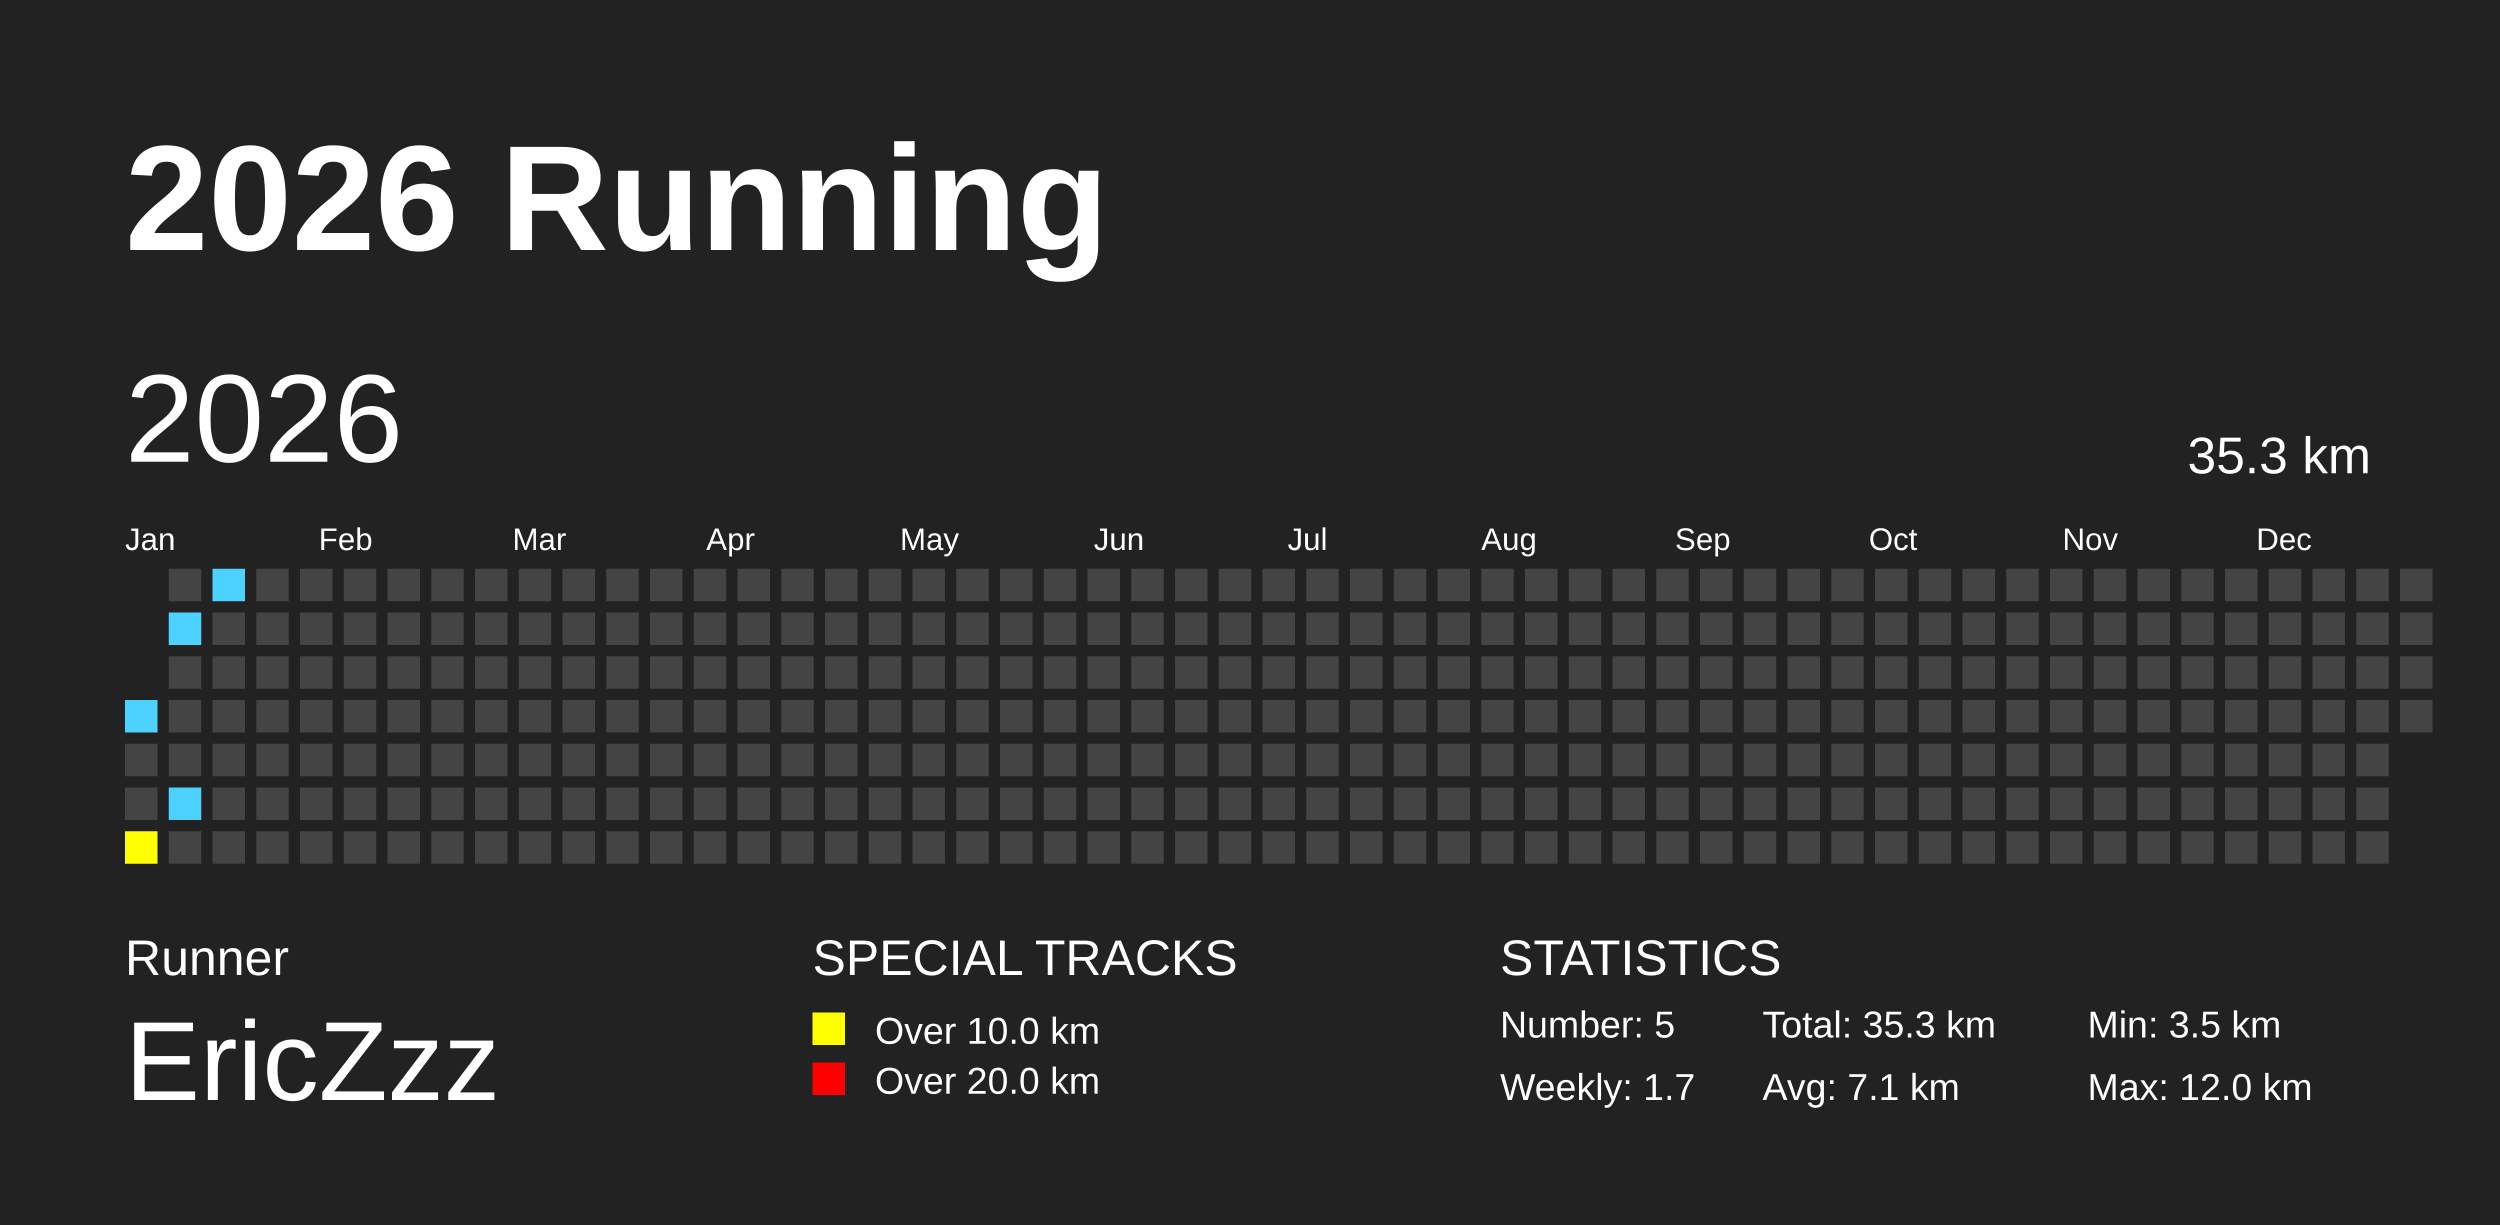
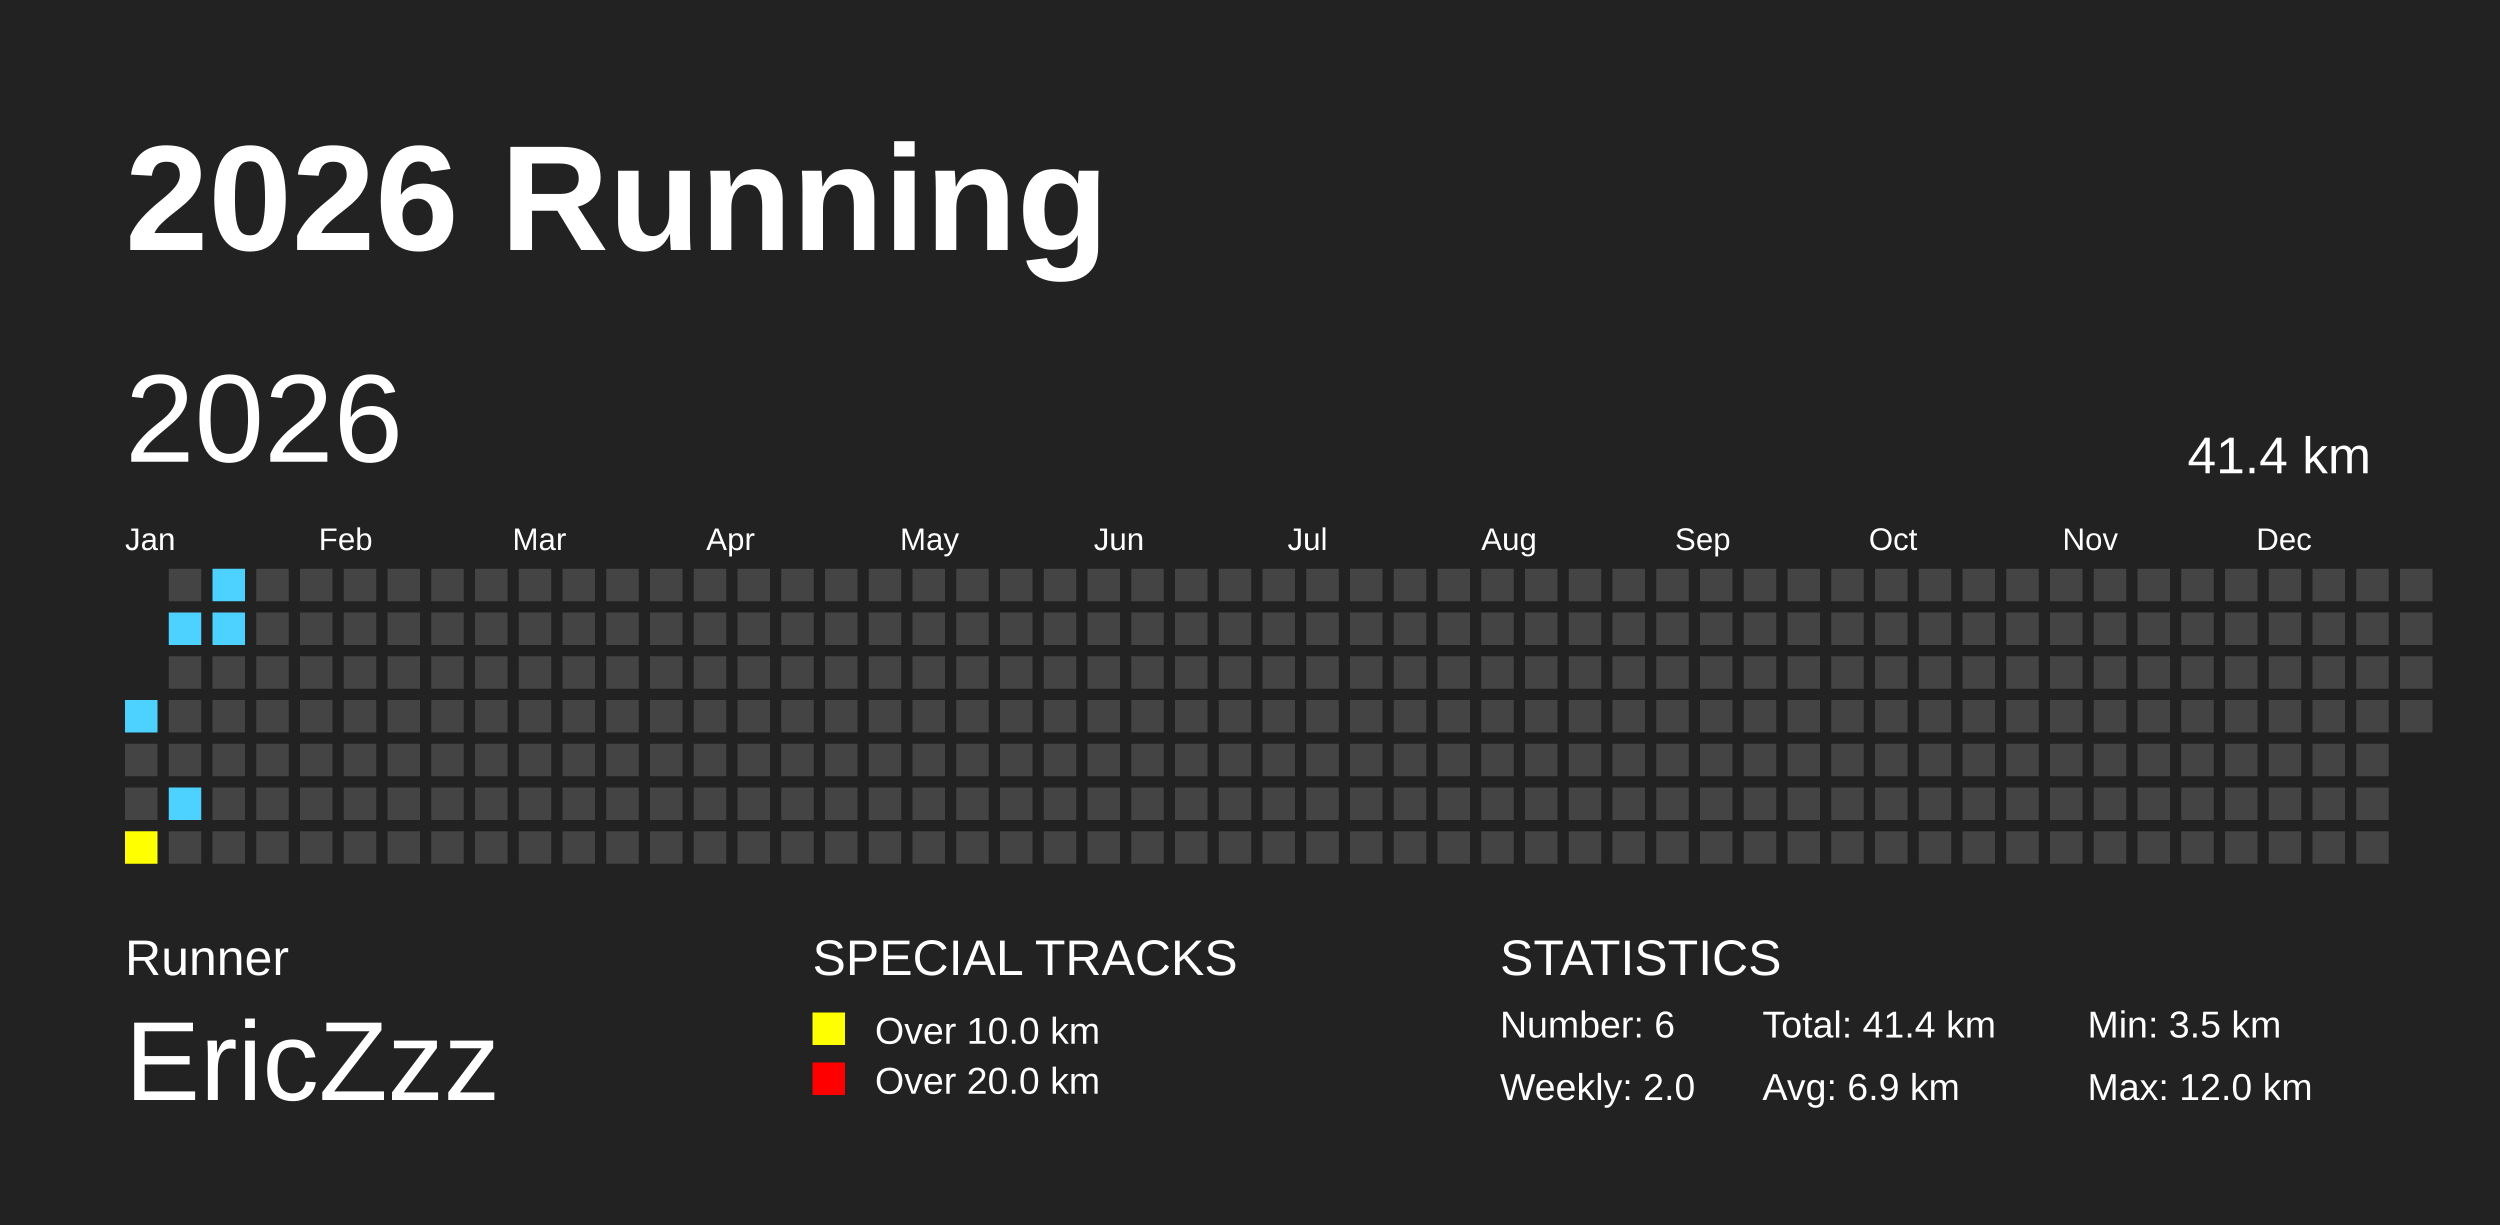
<svg xmlns="http://www.w3.org/2000/svg" baseProfile="full" height="98mm" version="1.1" viewBox="0,0,200,98" width="200mm">
  <defs />
  <rect fill="#222222" height="98" width="200" x="0" y="0" />
  <text fill="#FFFFFF" style="font-size:12px; font-family:Arial; font-weight:bold;" x="10" y="20">2026 Running</text>
  <text fill="#FFFFFF" style="font-size:4px; font-family:Arial" x="10" y="78">Runner</text>
  <text fill="#FFFFFF" style="font-size:9px; font-family:Arial" x="10" y="88">EricZzz</text>
  <text fill="#FFFFFF" style="font-size:4px; font-family:Arial" x="65" y="78">SPECIAL TRACKS</text>
  <rect fill="yellow" height="2.6" width="2.6" x="65" y="81" />
  <text fill="#FFFFFF" style="font-size:3px; font-family:Arial" x="70" y="83.5">Over 10.0 km</text>
  <rect fill="red" height="2.6" width="2.6" x="65" y="85" />
  <text fill="#FFFFFF" style="font-size:3px; font-family:Arial" x="70" y="87.5">Over 20.0 km</text>
  <text fill="#FFFFFF" style="font-size:4px; font-family:Arial" x="120" y="78">STATISTICS</text>
-   <text fill="#FFFFFF" style="font-size:3px; font-family:Arial" x="120" y="83">Number: 5</text>
-   <text fill="#FFFFFF" style="font-size:3px; font-family:Arial" x="120" y="88">Weekly: 1.7</text>
-   <text fill="#FFFFFF" style="font-size:3px; font-family:Arial" x="141" y="83">Total: 35.3 km</text>
-   <text fill="#FFFFFF" style="font-size:3px; font-family:Arial" x="141" y="88">Avg: 7.1 km</text>
+   <text fill="#FFFFFF" style="font-size:3px; font-family:Arial" x="120" y="83">Number: 6</text>
+   <text fill="#FFFFFF" style="font-size:3px; font-family:Arial" x="120" y="88">Weekly: 2.0</text>
+   <text fill="#FFFFFF" style="font-size:3px; font-family:Arial" x="141" y="83">Total: 41.4 km</text>
+   <text fill="#FFFFFF" style="font-size:3px; font-family:Arial" x="141" y="88">Avg: 6.9 km</text>
  <text fill="#FFFFFF" style="font-size:3px; font-family:Arial" x="167" y="83">Min: 3.5 km</text>
  <text fill="#FFFFFF" style="font-size:3px; font-family:Arial" x="167" y="88">Max: 12.0 km</text>
  <text dominant-baseline="hanging" fill="#FFFFFF" style="font-size:10.0px; font-family:Arial;" x="10" y="30">2026</text>
-   <text dominant-baseline="hanging" fill="#FFFFFF" style="font-size:4.125px; font-family:Arial;" x="175" y="35">35.3 km</text>
+   <text dominant-baseline="hanging" fill="#FFFFFF" style="font-size:4.125px; font-family:Arial;" x="175" y="35">41.4 km</text>
  <text fill="#FFFFFF" style="font-size:2.5px; font-family:Arial" x="10.0" y="44">Jan</text>
  <text fill="#FFFFFF" style="font-size:2.5px; font-family:Arial" x="25.5" y="44">Feb</text>
  <text fill="#FFFFFF" style="font-size:2.5px; font-family:Arial" x="41.0" y="44">Mar</text>
  <text fill="#FFFFFF" style="font-size:2.5px; font-family:Arial" x="56.5" y="44">Apr</text>
  <text fill="#FFFFFF" style="font-size:2.5px; font-family:Arial" x="72.0" y="44">May</text>
  <text fill="#FFFFFF" style="font-size:2.5px; font-family:Arial" x="87.5" y="44">Jun</text>
  <text fill="#FFFFFF" style="font-size:2.5px; font-family:Arial" x="103.0" y="44">Jul</text>
  <text fill="#FFFFFF" style="font-size:2.5px; font-family:Arial" x="118.5" y="44">Aug</text>
  <text fill="#FFFFFF" style="font-size:2.5px; font-family:Arial" x="134.0" y="44">Sep</text>
  <text fill="#FFFFFF" style="font-size:2.5px; font-family:Arial" x="149.5" y="44">Oct</text>
  <text fill="#FFFFFF" style="font-size:2.5px; font-family:Arial" x="165.0" y="44">Nov</text>
  <text fill="#FFFFFF" style="font-size:2.5px; font-family:Arial" x="180.5" y="44">Dec</text>
  <rect fill="#4DD2FF" height="2.6" width="2.6" x="10.0" y="56.0" />
  <rect fill="#444444" height="2.6" width="2.6" x="10.0" y="59.5" />
  <rect fill="#444444" height="2.6" width="2.6" x="10.0" y="63.0" />
  <rect fill="yellow" height="2.6" width="2.6" x="10.0" y="66.5" />
  <rect fill="#444444" height="2.6" width="2.6" x="13.5" y="45.5" />
  <rect fill="#4DD2FF" height="2.6" width="2.6" x="13.5" y="49.0" />
  <rect fill="#444444" height="2.6" width="2.6" x="13.5" y="52.5" />
  <rect fill="#444444" height="2.6" width="2.6" x="13.5" y="56.0" />
  <rect fill="#444444" height="2.6" width="2.6" x="13.5" y="59.5" />
  <rect fill="#4DD2FF" height="2.6" width="2.6" x="13.5" y="63.0" />
  <rect fill="#444444" height="2.6" width="2.6" x="13.5" y="66.5" />
  <rect fill="#4DD2FF" height="2.6" width="2.6" x="17.0" y="45.5" />
-   <rect fill="#444444" height="2.6" width="2.6" x="17.0" y="49.0" />
+   <rect fill="#4DD2FF" height="2.6" width="2.6" x="17.0" y="49.0" />
  <rect fill="#444444" height="2.6" width="2.6" x="17.0" y="52.5" />
  <rect fill="#444444" height="2.6" width="2.6" x="17.0" y="56.0" />
  <rect fill="#444444" height="2.6" width="2.6" x="17.0" y="59.5" />
  <rect fill="#444444" height="2.6" width="2.6" x="17.0" y="63.0" />
  <rect fill="#444444" height="2.6" width="2.6" x="17.0" y="66.5" />
  <rect fill="#444444" height="2.6" width="2.6" x="20.5" y="45.5" />
  <rect fill="#444444" height="2.6" width="2.6" x="20.5" y="49.0" />
  <rect fill="#444444" height="2.6" width="2.6" x="20.5" y="52.5" />
  <rect fill="#444444" height="2.6" width="2.6" x="20.5" y="56.0" />
  <rect fill="#444444" height="2.6" width="2.6" x="20.5" y="59.5" />
  <rect fill="#444444" height="2.6" width="2.6" x="20.5" y="63.0" />
  <rect fill="#444444" height="2.6" width="2.6" x="20.5" y="66.5" />
  <rect fill="#444444" height="2.6" width="2.6" x="24.0" y="45.5" />
  <rect fill="#444444" height="2.6" width="2.6" x="24.0" y="49.0" />
  <rect fill="#444444" height="2.6" width="2.6" x="24.0" y="52.5" />
  <rect fill="#444444" height="2.6" width="2.6" x="24.0" y="56.0" />
  <rect fill="#444444" height="2.6" width="2.6" x="24.0" y="59.5" />
  <rect fill="#444444" height="2.6" width="2.6" x="24.0" y="63.0" />
  <rect fill="#444444" height="2.6" width="2.6" x="24.0" y="66.5" />
  <rect fill="#444444" height="2.6" width="2.6" x="27.5" y="45.5" />
  <rect fill="#444444" height="2.6" width="2.6" x="27.5" y="49.0" />
  <rect fill="#444444" height="2.6" width="2.6" x="27.5" y="52.5" />
  <rect fill="#444444" height="2.6" width="2.6" x="27.5" y="56.0" />
  <rect fill="#444444" height="2.6" width="2.6" x="27.5" y="59.5" />
  <rect fill="#444444" height="2.6" width="2.6" x="27.5" y="63.0" />
  <rect fill="#444444" height="2.6" width="2.6" x="27.5" y="66.5" />
  <rect fill="#444444" height="2.6" width="2.6" x="31.0" y="45.5" />
  <rect fill="#444444" height="2.6" width="2.6" x="31.0" y="49.0" />
  <rect fill="#444444" height="2.6" width="2.6" x="31.0" y="52.5" />
  <rect fill="#444444" height="2.6" width="2.6" x="31.0" y="56.0" />
  <rect fill="#444444" height="2.6" width="2.6" x="31.0" y="59.5" />
  <rect fill="#444444" height="2.6" width="2.6" x="31.0" y="63.0" />
  <rect fill="#444444" height="2.6" width="2.6" x="31.0" y="66.5" />
  <rect fill="#444444" height="2.6" width="2.6" x="34.5" y="45.5" />
  <rect fill="#444444" height="2.6" width="2.6" x="34.5" y="49.0" />
  <rect fill="#444444" height="2.6" width="2.6" x="34.5" y="52.5" />
  <rect fill="#444444" height="2.6" width="2.6" x="34.5" y="56.0" />
  <rect fill="#444444" height="2.6" width="2.6" x="34.5" y="59.5" />
  <rect fill="#444444" height="2.6" width="2.6" x="34.5" y="63.0" />
  <rect fill="#444444" height="2.6" width="2.6" x="34.5" y="66.5" />
  <rect fill="#444444" height="2.6" width="2.6" x="38.0" y="45.5" />
  <rect fill="#444444" height="2.6" width="2.6" x="38.0" y="49.0" />
  <rect fill="#444444" height="2.6" width="2.6" x="38.0" y="52.5" />
  <rect fill="#444444" height="2.6" width="2.6" x="38.0" y="56.0" />
  <rect fill="#444444" height="2.6" width="2.6" x="38.0" y="59.5" />
  <rect fill="#444444" height="2.6" width="2.6" x="38.0" y="63.0" />
  <rect fill="#444444" height="2.6" width="2.6" x="38.0" y="66.5" />
  <rect fill="#444444" height="2.6" width="2.6" x="41.5" y="45.5" />
  <rect fill="#444444" height="2.6" width="2.6" x="41.5" y="49.0" />
  <rect fill="#444444" height="2.6" width="2.6" x="41.5" y="52.5" />
  <rect fill="#444444" height="2.6" width="2.6" x="41.5" y="56.0" />
  <rect fill="#444444" height="2.6" width="2.6" x="41.5" y="59.5" />
  <rect fill="#444444" height="2.6" width="2.6" x="41.5" y="63.0" />
  <rect fill="#444444" height="2.6" width="2.6" x="41.5" y="66.5" />
  <rect fill="#444444" height="2.6" width="2.6" x="45.0" y="45.5" />
  <rect fill="#444444" height="2.6" width="2.6" x="45.0" y="49.0" />
  <rect fill="#444444" height="2.6" width="2.6" x="45.0" y="52.5" />
  <rect fill="#444444" height="2.6" width="2.6" x="45.0" y="56.0" />
  <rect fill="#444444" height="2.6" width="2.6" x="45.0" y="59.5" />
  <rect fill="#444444" height="2.6" width="2.6" x="45.0" y="63.0" />
  <rect fill="#444444" height="2.6" width="2.6" x="45.0" y="66.5" />
  <rect fill="#444444" height="2.6" width="2.6" x="48.5" y="45.5" />
  <rect fill="#444444" height="2.6" width="2.6" x="48.5" y="49.0" />
  <rect fill="#444444" height="2.6" width="2.6" x="48.5" y="52.5" />
  <rect fill="#444444" height="2.6" width="2.6" x="48.5" y="56.0" />
  <rect fill="#444444" height="2.6" width="2.6" x="48.5" y="59.5" />
  <rect fill="#444444" height="2.6" width="2.6" x="48.5" y="63.0" />
  <rect fill="#444444" height="2.6" width="2.6" x="48.5" y="66.5" />
  <rect fill="#444444" height="2.6" width="2.6" x="52.0" y="45.5" />
  <rect fill="#444444" height="2.6" width="2.6" x="52.0" y="49.0" />
  <rect fill="#444444" height="2.6" width="2.6" x="52.0" y="52.5" />
  <rect fill="#444444" height="2.6" width="2.6" x="52.0" y="56.0" />
  <rect fill="#444444" height="2.6" width="2.6" x="52.0" y="59.5" />
  <rect fill="#444444" height="2.6" width="2.6" x="52.0" y="63.0" />
  <rect fill="#444444" height="2.6" width="2.6" x="52.0" y="66.5" />
  <rect fill="#444444" height="2.6" width="2.6" x="55.5" y="45.5" />
  <rect fill="#444444" height="2.6" width="2.6" x="55.5" y="49.0" />
  <rect fill="#444444" height="2.6" width="2.6" x="55.5" y="52.5" />
  <rect fill="#444444" height="2.6" width="2.6" x="55.5" y="56.0" />
  <rect fill="#444444" height="2.6" width="2.6" x="55.5" y="59.5" />
  <rect fill="#444444" height="2.6" width="2.6" x="55.5" y="63.0" />
  <rect fill="#444444" height="2.6" width="2.6" x="55.5" y="66.5" />
  <rect fill="#444444" height="2.6" width="2.6" x="59.0" y="45.5" />
  <rect fill="#444444" height="2.6" width="2.6" x="59.0" y="49.0" />
  <rect fill="#444444" height="2.6" width="2.6" x="59.0" y="52.5" />
  <rect fill="#444444" height="2.6" width="2.6" x="59.0" y="56.0" />
  <rect fill="#444444" height="2.6" width="2.6" x="59.0" y="59.5" />
  <rect fill="#444444" height="2.6" width="2.6" x="59.0" y="63.0" />
  <rect fill="#444444" height="2.6" width="2.6" x="59.0" y="66.5" />
  <rect fill="#444444" height="2.6" width="2.6" x="62.5" y="45.5" />
  <rect fill="#444444" height="2.6" width="2.6" x="62.5" y="49.0" />
  <rect fill="#444444" height="2.6" width="2.6" x="62.5" y="52.5" />
  <rect fill="#444444" height="2.6" width="2.6" x="62.5" y="56.0" />
  <rect fill="#444444" height="2.6" width="2.6" x="62.5" y="59.5" />
  <rect fill="#444444" height="2.6" width="2.6" x="62.5" y="63.0" />
  <rect fill="#444444" height="2.6" width="2.6" x="62.5" y="66.5" />
  <rect fill="#444444" height="2.6" width="2.6" x="66.0" y="45.5" />
  <rect fill="#444444" height="2.6" width="2.6" x="66.0" y="49.0" />
  <rect fill="#444444" height="2.6" width="2.6" x="66.0" y="52.5" />
  <rect fill="#444444" height="2.6" width="2.6" x="66.0" y="56.0" />
  <rect fill="#444444" height="2.6" width="2.6" x="66.0" y="59.5" />
  <rect fill="#444444" height="2.6" width="2.6" x="66.0" y="63.0" />
  <rect fill="#444444" height="2.6" width="2.6" x="66.0" y="66.5" />
  <rect fill="#444444" height="2.6" width="2.6" x="69.5" y="45.5" />
  <rect fill="#444444" height="2.6" width="2.6" x="69.5" y="49.0" />
  <rect fill="#444444" height="2.6" width="2.6" x="69.5" y="52.5" />
  <rect fill="#444444" height="2.6" width="2.6" x="69.5" y="56.0" />
  <rect fill="#444444" height="2.6" width="2.6" x="69.5" y="59.5" />
  <rect fill="#444444" height="2.6" width="2.6" x="69.5" y="63.0" />
  <rect fill="#444444" height="2.6" width="2.6" x="69.5" y="66.5" />
  <rect fill="#444444" height="2.6" width="2.6" x="73.0" y="45.5" />
  <rect fill="#444444" height="2.6" width="2.6" x="73.0" y="49.0" />
  <rect fill="#444444" height="2.6" width="2.6" x="73.0" y="52.5" />
  <rect fill="#444444" height="2.6" width="2.6" x="73.0" y="56.0" />
  <rect fill="#444444" height="2.6" width="2.6" x="73.0" y="59.5" />
  <rect fill="#444444" height="2.6" width="2.6" x="73.0" y="63.0" />
  <rect fill="#444444" height="2.6" width="2.6" x="73.0" y="66.5" />
  <rect fill="#444444" height="2.6" width="2.6" x="76.5" y="45.5" />
  <rect fill="#444444" height="2.6" width="2.6" x="76.5" y="49.0" />
  <rect fill="#444444" height="2.6" width="2.6" x="76.5" y="52.5" />
  <rect fill="#444444" height="2.6" width="2.6" x="76.5" y="56.0" />
  <rect fill="#444444" height="2.6" width="2.6" x="76.5" y="59.5" />
  <rect fill="#444444" height="2.6" width="2.6" x="76.5" y="63.0" />
  <rect fill="#444444" height="2.6" width="2.6" x="76.5" y="66.5" />
  <rect fill="#444444" height="2.6" width="2.6" x="80.0" y="45.5" />
  <rect fill="#444444" height="2.6" width="2.6" x="80.0" y="49.0" />
  <rect fill="#444444" height="2.6" width="2.6" x="80.0" y="52.5" />
  <rect fill="#444444" height="2.6" width="2.6" x="80.0" y="56.0" />
  <rect fill="#444444" height="2.6" width="2.6" x="80.0" y="59.5" />
  <rect fill="#444444" height="2.6" width="2.6" x="80.0" y="63.0" />
  <rect fill="#444444" height="2.6" width="2.6" x="80.0" y="66.5" />
  <rect fill="#444444" height="2.6" width="2.6" x="83.5" y="45.5" />
  <rect fill="#444444" height="2.6" width="2.6" x="83.5" y="49.0" />
  <rect fill="#444444" height="2.6" width="2.6" x="83.5" y="52.5" />
  <rect fill="#444444" height="2.6" width="2.6" x="83.5" y="56.0" />
  <rect fill="#444444" height="2.6" width="2.6" x="83.5" y="59.5" />
  <rect fill="#444444" height="2.6" width="2.6" x="83.5" y="63.0" />
  <rect fill="#444444" height="2.6" width="2.6" x="83.5" y="66.5" />
  <rect fill="#444444" height="2.6" width="2.6" x="87.0" y="45.5" />
  <rect fill="#444444" height="2.6" width="2.6" x="87.0" y="49.0" />
  <rect fill="#444444" height="2.6" width="2.6" x="87.0" y="52.5" />
  <rect fill="#444444" height="2.6" width="2.6" x="87.0" y="56.0" />
  <rect fill="#444444" height="2.6" width="2.6" x="87.0" y="59.5" />
  <rect fill="#444444" height="2.6" width="2.6" x="87.0" y="63.0" />
  <rect fill="#444444" height="2.6" width="2.6" x="87.0" y="66.5" />
  <rect fill="#444444" height="2.6" width="2.6" x="90.5" y="45.5" />
  <rect fill="#444444" height="2.6" width="2.6" x="90.5" y="49.0" />
  <rect fill="#444444" height="2.6" width="2.6" x="90.5" y="52.5" />
  <rect fill="#444444" height="2.6" width="2.6" x="90.5" y="56.0" />
  <rect fill="#444444" height="2.6" width="2.6" x="90.5" y="59.5" />
  <rect fill="#444444" height="2.6" width="2.6" x="90.5" y="63.0" />
  <rect fill="#444444" height="2.6" width="2.6" x="90.5" y="66.5" />
  <rect fill="#444444" height="2.6" width="2.6" x="94.0" y="45.5" />
  <rect fill="#444444" height="2.6" width="2.6" x="94.0" y="49.0" />
  <rect fill="#444444" height="2.6" width="2.6" x="94.0" y="52.5" />
  <rect fill="#444444" height="2.6" width="2.6" x="94.0" y="56.0" />
  <rect fill="#444444" height="2.6" width="2.6" x="94.0" y="59.5" />
  <rect fill="#444444" height="2.6" width="2.6" x="94.0" y="63.0" />
  <rect fill="#444444" height="2.6" width="2.6" x="94.0" y="66.5" />
  <rect fill="#444444" height="2.6" width="2.6" x="97.5" y="45.5" />
  <rect fill="#444444" height="2.6" width="2.6" x="97.5" y="49.0" />
  <rect fill="#444444" height="2.6" width="2.6" x="97.5" y="52.5" />
  <rect fill="#444444" height="2.6" width="2.6" x="97.5" y="56.0" />
  <rect fill="#444444" height="2.6" width="2.6" x="97.5" y="59.5" />
  <rect fill="#444444" height="2.6" width="2.6" x="97.5" y="63.0" />
  <rect fill="#444444" height="2.6" width="2.6" x="97.5" y="66.5" />
  <rect fill="#444444" height="2.6" width="2.6" x="101.0" y="45.5" />
  <rect fill="#444444" height="2.6" width="2.6" x="101.0" y="49.0" />
  <rect fill="#444444" height="2.6" width="2.6" x="101.0" y="52.5" />
  <rect fill="#444444" height="2.6" width="2.6" x="101.0" y="56.0" />
  <rect fill="#444444" height="2.6" width="2.6" x="101.0" y="59.5" />
  <rect fill="#444444" height="2.6" width="2.6" x="101.0" y="63.0" />
  <rect fill="#444444" height="2.6" width="2.6" x="101.0" y="66.5" />
  <rect fill="#444444" height="2.6" width="2.6" x="104.5" y="45.5" />
  <rect fill="#444444" height="2.6" width="2.6" x="104.5" y="49.0" />
  <rect fill="#444444" height="2.6" width="2.6" x="104.5" y="52.5" />
  <rect fill="#444444" height="2.6" width="2.6" x="104.5" y="56.0" />
  <rect fill="#444444" height="2.6" width="2.6" x="104.5" y="59.5" />
  <rect fill="#444444" height="2.6" width="2.6" x="104.5" y="63.0" />
  <rect fill="#444444" height="2.6" width="2.6" x="104.5" y="66.5" />
  <rect fill="#444444" height="2.6" width="2.6" x="108.0" y="45.5" />
  <rect fill="#444444" height="2.6" width="2.6" x="108.0" y="49.0" />
  <rect fill="#444444" height="2.6" width="2.6" x="108.0" y="52.5" />
  <rect fill="#444444" height="2.6" width="2.6" x="108.0" y="56.0" />
  <rect fill="#444444" height="2.6" width="2.6" x="108.0" y="59.5" />
  <rect fill="#444444" height="2.6" width="2.6" x="108.0" y="63.0" />
  <rect fill="#444444" height="2.6" width="2.6" x="108.0" y="66.5" />
  <rect fill="#444444" height="2.6" width="2.6" x="111.5" y="45.5" />
  <rect fill="#444444" height="2.6" width="2.6" x="111.5" y="49.0" />
  <rect fill="#444444" height="2.6" width="2.6" x="111.5" y="52.5" />
  <rect fill="#444444" height="2.6" width="2.6" x="111.5" y="56.0" />
  <rect fill="#444444" height="2.6" width="2.6" x="111.5" y="59.5" />
  <rect fill="#444444" height="2.6" width="2.6" x="111.5" y="63.0" />
  <rect fill="#444444" height="2.6" width="2.6" x="111.5" y="66.5" />
  <rect fill="#444444" height="2.6" width="2.6" x="115.0" y="45.5" />
  <rect fill="#444444" height="2.6" width="2.6" x="115.0" y="49.0" />
  <rect fill="#444444" height="2.6" width="2.6" x="115.0" y="52.5" />
  <rect fill="#444444" height="2.6" width="2.6" x="115.0" y="56.0" />
  <rect fill="#444444" height="2.6" width="2.6" x="115.0" y="59.5" />
  <rect fill="#444444" height="2.6" width="2.6" x="115.0" y="63.0" />
  <rect fill="#444444" height="2.6" width="2.6" x="115.0" y="66.5" />
  <rect fill="#444444" height="2.6" width="2.6" x="118.5" y="45.5" />
  <rect fill="#444444" height="2.6" width="2.6" x="118.5" y="49.0" />
  <rect fill="#444444" height="2.6" width="2.6" x="118.5" y="52.5" />
  <rect fill="#444444" height="2.6" width="2.6" x="118.5" y="56.0" />
  <rect fill="#444444" height="2.6" width="2.6" x="118.5" y="59.5" />
  <rect fill="#444444" height="2.6" width="2.6" x="118.5" y="63.0" />
  <rect fill="#444444" height="2.6" width="2.6" x="118.5" y="66.5" />
  <rect fill="#444444" height="2.6" width="2.6" x="122.0" y="45.5" />
  <rect fill="#444444" height="2.6" width="2.6" x="122.0" y="49.0" />
  <rect fill="#444444" height="2.6" width="2.6" x="122.0" y="52.5" />
  <rect fill="#444444" height="2.6" width="2.6" x="122.0" y="56.0" />
  <rect fill="#444444" height="2.6" width="2.6" x="122.0" y="59.5" />
  <rect fill="#444444" height="2.6" width="2.6" x="122.0" y="63.0" />
  <rect fill="#444444" height="2.6" width="2.6" x="122.0" y="66.5" />
  <rect fill="#444444" height="2.6" width="2.6" x="125.5" y="45.5" />
  <rect fill="#444444" height="2.6" width="2.6" x="125.5" y="49.0" />
  <rect fill="#444444" height="2.6" width="2.6" x="125.5" y="52.5" />
  <rect fill="#444444" height="2.6" width="2.6" x="125.5" y="56.0" />
  <rect fill="#444444" height="2.6" width="2.6" x="125.5" y="59.5" />
  <rect fill="#444444" height="2.6" width="2.6" x="125.5" y="63.0" />
  <rect fill="#444444" height="2.6" width="2.6" x="125.5" y="66.5" />
  <rect fill="#444444" height="2.6" width="2.6" x="129.0" y="45.5" />
  <rect fill="#444444" height="2.6" width="2.6" x="129.0" y="49.0" />
  <rect fill="#444444" height="2.6" width="2.6" x="129.0" y="52.5" />
  <rect fill="#444444" height="2.6" width="2.6" x="129.0" y="56.0" />
  <rect fill="#444444" height="2.6" width="2.6" x="129.0" y="59.5" />
  <rect fill="#444444" height="2.6" width="2.6" x="129.0" y="63.0" />
  <rect fill="#444444" height="2.6" width="2.6" x="129.0" y="66.5" />
  <rect fill="#444444" height="2.6" width="2.6" x="132.5" y="45.5" />
  <rect fill="#444444" height="2.6" width="2.6" x="132.5" y="49.0" />
  <rect fill="#444444" height="2.6" width="2.6" x="132.5" y="52.5" />
  <rect fill="#444444" height="2.6" width="2.6" x="132.5" y="56.0" />
  <rect fill="#444444" height="2.6" width="2.6" x="132.5" y="59.5" />
  <rect fill="#444444" height="2.6" width="2.6" x="132.5" y="63.0" />
  <rect fill="#444444" height="2.6" width="2.6" x="132.5" y="66.5" />
  <rect fill="#444444" height="2.6" width="2.6" x="136.0" y="45.5" />
  <rect fill="#444444" height="2.6" width="2.6" x="136.0" y="49.0" />
  <rect fill="#444444" height="2.6" width="2.6" x="136.0" y="52.5" />
  <rect fill="#444444" height="2.6" width="2.6" x="136.0" y="56.0" />
  <rect fill="#444444" height="2.6" width="2.6" x="136.0" y="59.5" />
  <rect fill="#444444" height="2.6" width="2.6" x="136.0" y="63.0" />
  <rect fill="#444444" height="2.6" width="2.6" x="136.0" y="66.5" />
  <rect fill="#444444" height="2.6" width="2.6" x="139.5" y="45.5" />
  <rect fill="#444444" height="2.6" width="2.6" x="139.5" y="49.0" />
  <rect fill="#444444" height="2.6" width="2.6" x="139.5" y="52.5" />
  <rect fill="#444444" height="2.6" width="2.6" x="139.5" y="56.0" />
  <rect fill="#444444" height="2.6" width="2.6" x="139.5" y="59.5" />
  <rect fill="#444444" height="2.6" width="2.6" x="139.5" y="63.0" />
  <rect fill="#444444" height="2.6" width="2.6" x="139.5" y="66.5" />
  <rect fill="#444444" height="2.6" width="2.6" x="143.0" y="45.5" />
  <rect fill="#444444" height="2.6" width="2.6" x="143.0" y="49.0" />
  <rect fill="#444444" height="2.6" width="2.6" x="143.0" y="52.5" />
  <rect fill="#444444" height="2.6" width="2.6" x="143.0" y="56.0" />
  <rect fill="#444444" height="2.6" width="2.6" x="143.0" y="59.5" />
  <rect fill="#444444" height="2.6" width="2.6" x="143.0" y="63.0" />
  <rect fill="#444444" height="2.6" width="2.6" x="143.0" y="66.5" />
  <rect fill="#444444" height="2.6" width="2.6" x="146.5" y="45.5" />
  <rect fill="#444444" height="2.6" width="2.6" x="146.5" y="49.0" />
  <rect fill="#444444" height="2.6" width="2.6" x="146.5" y="52.5" />
  <rect fill="#444444" height="2.6" width="2.6" x="146.5" y="56.0" />
  <rect fill="#444444" height="2.6" width="2.6" x="146.5" y="59.5" />
  <rect fill="#444444" height="2.6" width="2.6" x="146.5" y="63.0" />
  <rect fill="#444444" height="2.6" width="2.6" x="146.5" y="66.5" />
  <rect fill="#444444" height="2.6" width="2.6" x="150.0" y="45.5" />
  <rect fill="#444444" height="2.6" width="2.6" x="150.0" y="49.0" />
  <rect fill="#444444" height="2.6" width="2.6" x="150.0" y="52.5" />
  <rect fill="#444444" height="2.6" width="2.6" x="150.0" y="56.0" />
  <rect fill="#444444" height="2.6" width="2.6" x="150.0" y="59.5" />
  <rect fill="#444444" height="2.6" width="2.6" x="150.0" y="63.0" />
  <rect fill="#444444" height="2.6" width="2.6" x="150.0" y="66.5" />
  <rect fill="#444444" height="2.6" width="2.6" x="153.5" y="45.5" />
  <rect fill="#444444" height="2.6" width="2.6" x="153.5" y="49.0" />
  <rect fill="#444444" height="2.6" width="2.6" x="153.5" y="52.5" />
  <rect fill="#444444" height="2.6" width="2.6" x="153.5" y="56.0" />
  <rect fill="#444444" height="2.6" width="2.6" x="153.5" y="59.5" />
  <rect fill="#444444" height="2.6" width="2.6" x="153.5" y="63.0" />
  <rect fill="#444444" height="2.6" width="2.6" x="153.5" y="66.5" />
  <rect fill="#444444" height="2.6" width="2.6" x="157.0" y="45.5" />
  <rect fill="#444444" height="2.6" width="2.6" x="157.0" y="49.0" />
  <rect fill="#444444" height="2.6" width="2.6" x="157.0" y="52.5" />
  <rect fill="#444444" height="2.6" width="2.6" x="157.0" y="56.0" />
  <rect fill="#444444" height="2.6" width="2.6" x="157.0" y="59.5" />
  <rect fill="#444444" height="2.6" width="2.6" x="157.0" y="63.0" />
  <rect fill="#444444" height="2.6" width="2.6" x="157.0" y="66.5" />
  <rect fill="#444444" height="2.6" width="2.6" x="160.5" y="45.5" />
  <rect fill="#444444" height="2.6" width="2.6" x="160.5" y="49.0" />
  <rect fill="#444444" height="2.6" width="2.6" x="160.5" y="52.5" />
  <rect fill="#444444" height="2.6" width="2.6" x="160.5" y="56.0" />
  <rect fill="#444444" height="2.6" width="2.6" x="160.5" y="59.5" />
  <rect fill="#444444" height="2.6" width="2.6" x="160.5" y="63.0" />
  <rect fill="#444444" height="2.6" width="2.6" x="160.5" y="66.5" />
  <rect fill="#444444" height="2.6" width="2.6" x="164.0" y="45.5" />
  <rect fill="#444444" height="2.6" width="2.6" x="164.0" y="49.0" />
  <rect fill="#444444" height="2.6" width="2.6" x="164.0" y="52.5" />
  <rect fill="#444444" height="2.6" width="2.6" x="164.0" y="56.0" />
  <rect fill="#444444" height="2.6" width="2.6" x="164.0" y="59.5" />
  <rect fill="#444444" height="2.6" width="2.6" x="164.0" y="63.0" />
  <rect fill="#444444" height="2.6" width="2.6" x="164.0" y="66.5" />
  <rect fill="#444444" height="2.6" width="2.6" x="167.5" y="45.5" />
  <rect fill="#444444" height="2.6" width="2.6" x="167.5" y="49.0" />
  <rect fill="#444444" height="2.6" width="2.6" x="167.5" y="52.5" />
  <rect fill="#444444" height="2.6" width="2.6" x="167.5" y="56.0" />
  <rect fill="#444444" height="2.6" width="2.6" x="167.5" y="59.5" />
  <rect fill="#444444" height="2.6" width="2.6" x="167.5" y="63.0" />
  <rect fill="#444444" height="2.6" width="2.6" x="167.5" y="66.5" />
  <rect fill="#444444" height="2.6" width="2.6" x="171.0" y="45.5" />
  <rect fill="#444444" height="2.6" width="2.6" x="171.0" y="49.0" />
  <rect fill="#444444" height="2.6" width="2.6" x="171.0" y="52.5" />
  <rect fill="#444444" height="2.6" width="2.6" x="171.0" y="56.0" />
  <rect fill="#444444" height="2.6" width="2.6" x="171.0" y="59.5" />
  <rect fill="#444444" height="2.6" width="2.6" x="171.0" y="63.0" />
  <rect fill="#444444" height="2.6" width="2.6" x="171.0" y="66.5" />
  <rect fill="#444444" height="2.6" width="2.6" x="174.5" y="45.5" />
  <rect fill="#444444" height="2.6" width="2.6" x="174.5" y="49.0" />
  <rect fill="#444444" height="2.6" width="2.6" x="174.5" y="52.5" />
  <rect fill="#444444" height="2.6" width="2.6" x="174.5" y="56.0" />
  <rect fill="#444444" height="2.6" width="2.6" x="174.5" y="59.5" />
  <rect fill="#444444" height="2.6" width="2.6" x="174.5" y="63.0" />
  <rect fill="#444444" height="2.6" width="2.6" x="174.5" y="66.5" />
  <rect fill="#444444" height="2.6" width="2.6" x="178.0" y="45.5" />
  <rect fill="#444444" height="2.6" width="2.6" x="178.0" y="49.0" />
  <rect fill="#444444" height="2.6" width="2.6" x="178.0" y="52.5" />
  <rect fill="#444444" height="2.6" width="2.6" x="178.0" y="56.0" />
  <rect fill="#444444" height="2.6" width="2.6" x="178.0" y="59.5" />
  <rect fill="#444444" height="2.6" width="2.6" x="178.0" y="63.0" />
  <rect fill="#444444" height="2.6" width="2.6" x="178.0" y="66.5" />
  <rect fill="#444444" height="2.6" width="2.6" x="181.5" y="45.5" />
  <rect fill="#444444" height="2.6" width="2.6" x="181.5" y="49.0" />
  <rect fill="#444444" height="2.6" width="2.6" x="181.5" y="52.5" />
  <rect fill="#444444" height="2.6" width="2.6" x="181.5" y="56.0" />
  <rect fill="#444444" height="2.6" width="2.6" x="181.5" y="59.5" />
  <rect fill="#444444" height="2.6" width="2.6" x="181.5" y="63.0" />
  <rect fill="#444444" height="2.6" width="2.6" x="181.5" y="66.5" />
  <rect fill="#444444" height="2.6" width="2.6" x="185.0" y="45.5" />
  <rect fill="#444444" height="2.6" width="2.6" x="185.0" y="49.0" />
  <rect fill="#444444" height="2.6" width="2.6" x="185.0" y="52.5" />
  <rect fill="#444444" height="2.6" width="2.6" x="185.0" y="56.0" />
  <rect fill="#444444" height="2.6" width="2.6" x="185.0" y="59.5" />
  <rect fill="#444444" height="2.6" width="2.6" x="185.0" y="63.0" />
  <rect fill="#444444" height="2.6" width="2.6" x="185.0" y="66.5" />
  <rect fill="#444444" height="2.6" width="2.6" x="188.5" y="45.5" />
  <rect fill="#444444" height="2.6" width="2.6" x="188.5" y="49.0" />
  <rect fill="#444444" height="2.6" width="2.6" x="188.5" y="52.5" />
  <rect fill="#444444" height="2.6" width="2.6" x="188.5" y="56.0" />
  <rect fill="#444444" height="2.6" width="2.6" x="188.5" y="59.5" />
  <rect fill="#444444" height="2.6" width="2.6" x="188.5" y="63.0" />
  <rect fill="#444444" height="2.6" width="2.6" x="188.5" y="66.5" />
  <rect fill="#444444" height="2.6" width="2.6" x="192.0" y="45.5" />
  <rect fill="#444444" height="2.6" width="2.6" x="192.0" y="49.0" />
  <rect fill="#444444" height="2.6" width="2.6" x="192.0" y="52.5" />
  <rect fill="#444444" height="2.6" width="2.6" x="192.0" y="56.0" />
</svg>
